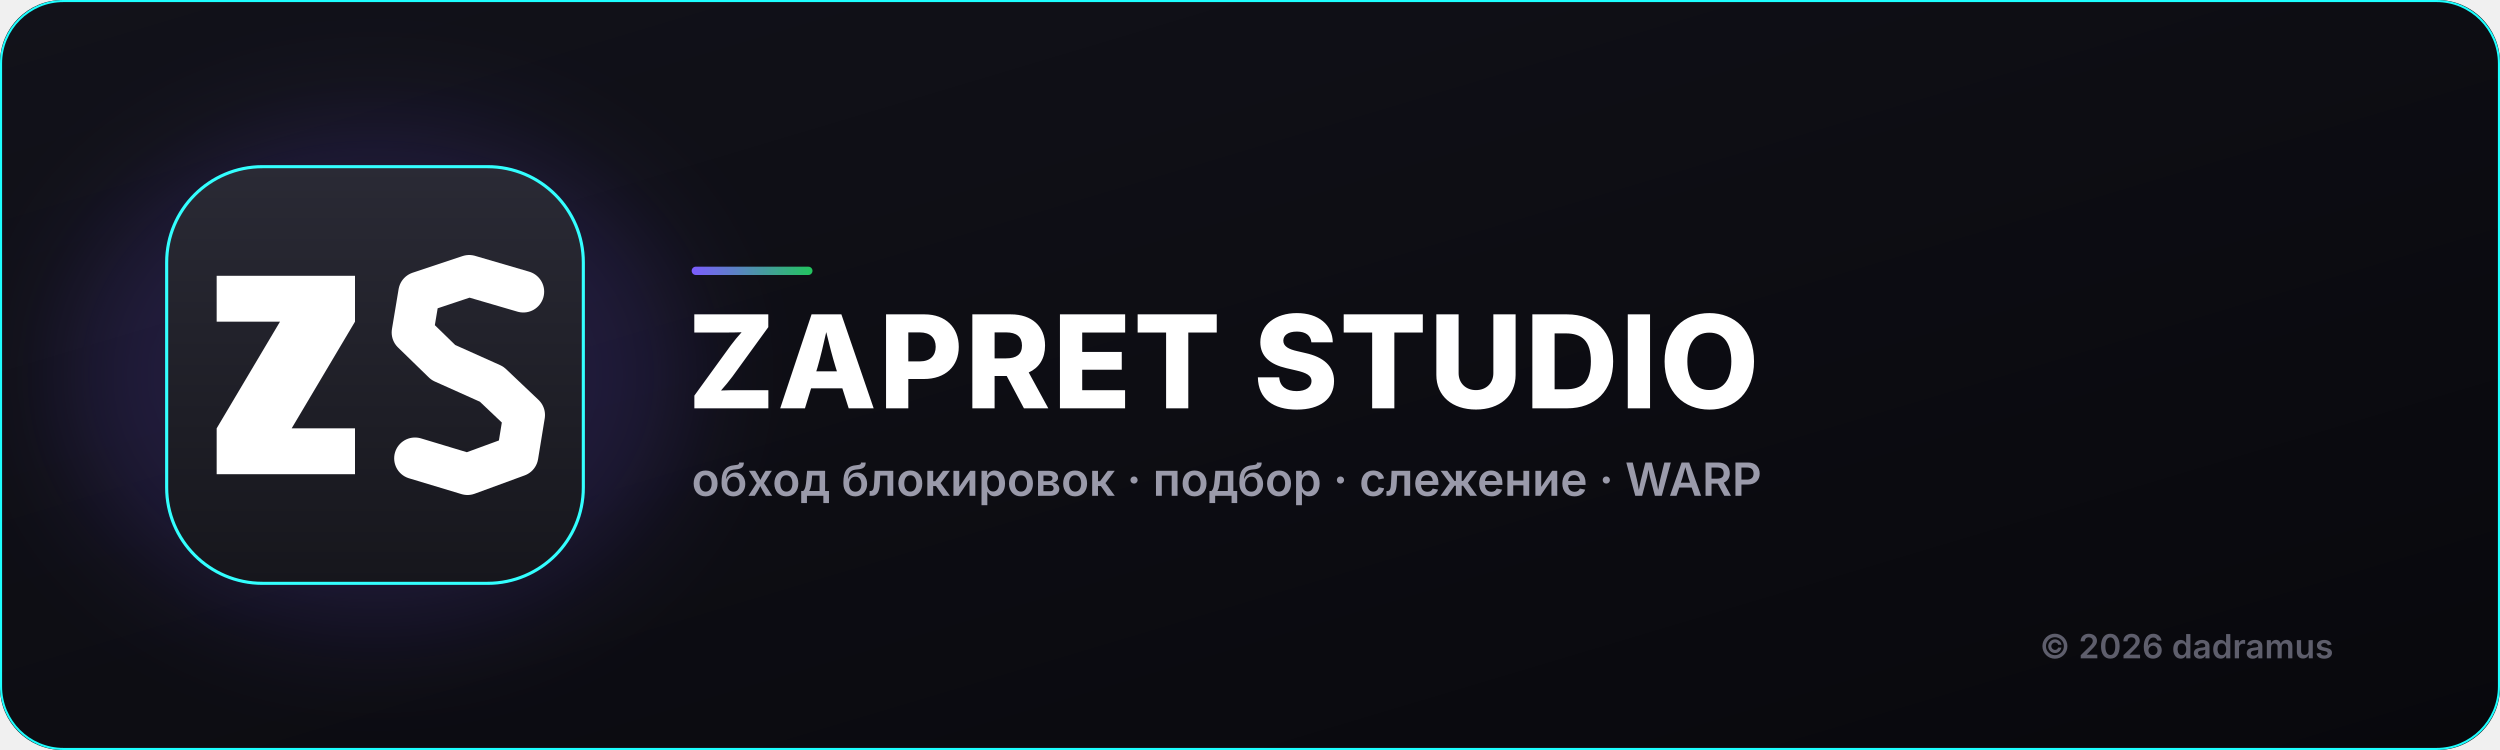
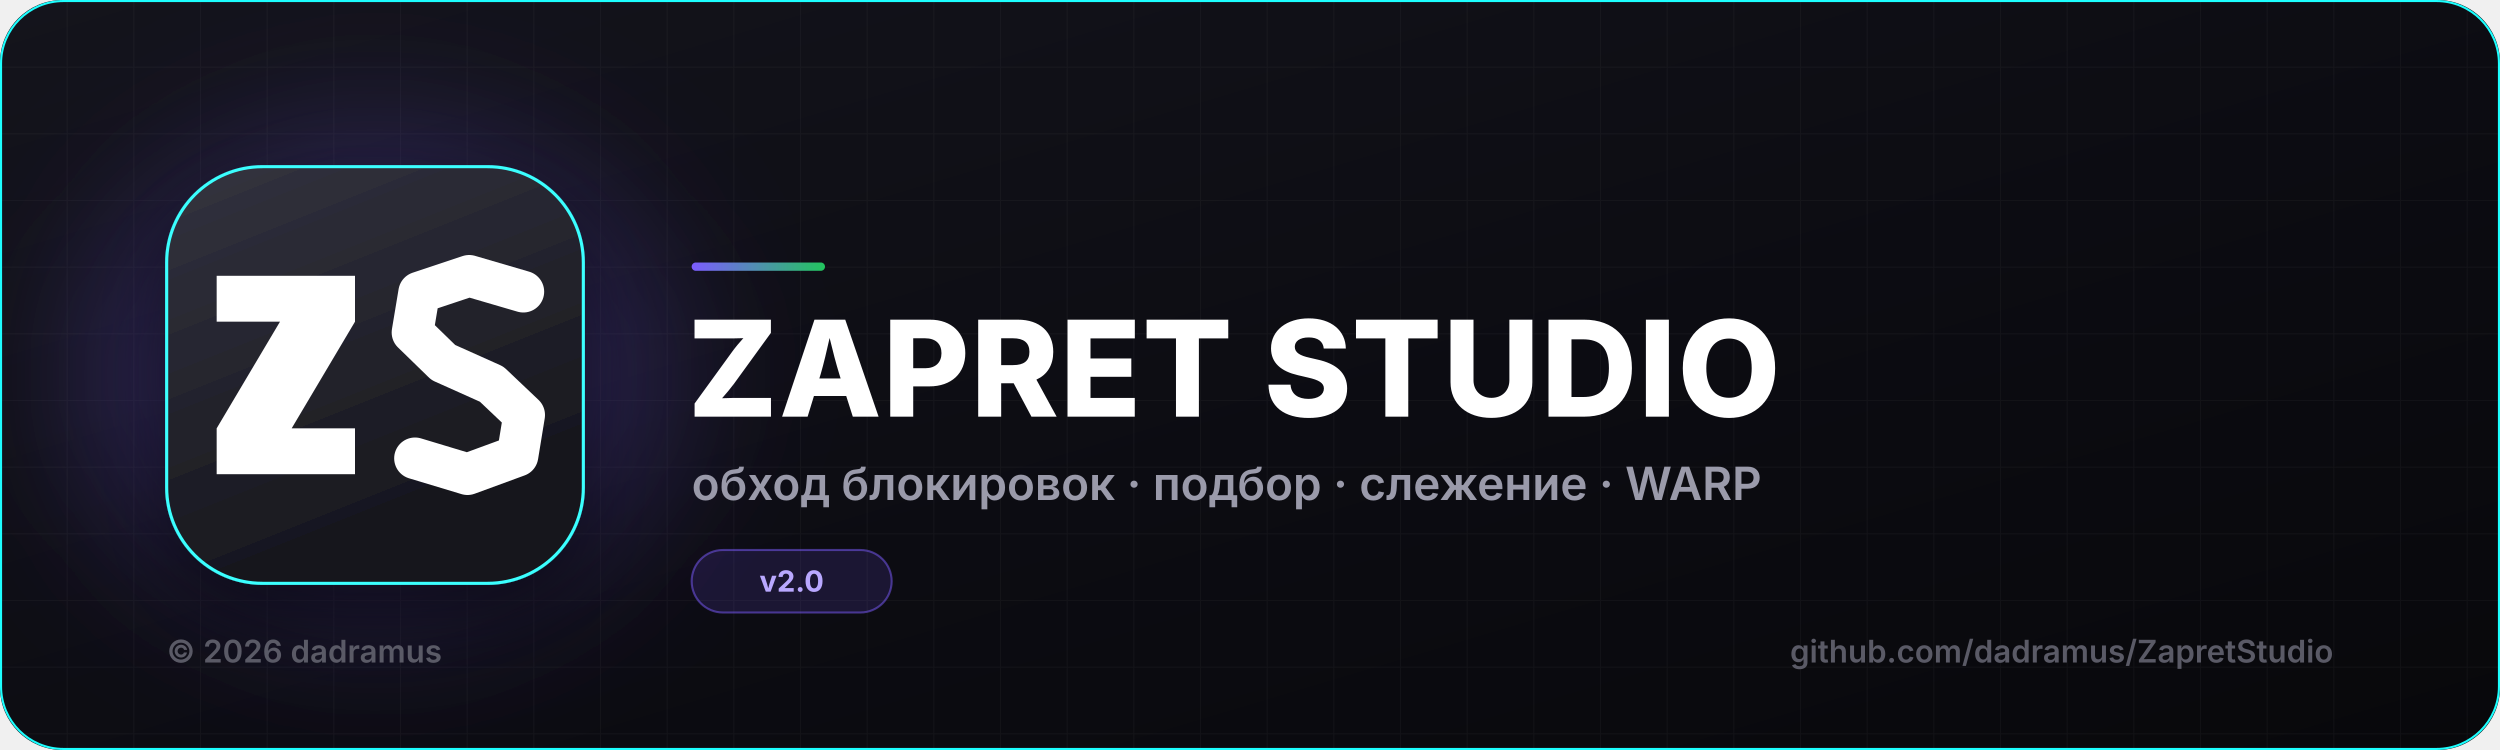
<svg xmlns="http://www.w3.org/2000/svg" width="1200" height="360" viewBox="0 0 1200 360" role="img" aria-label="Zapret Studio">
  <defs>
    <linearGradient id="bg" x1="0" y1="0" x2="1" y2="1">
-       <stop offset="0" stop-color="#12121A" />
-       <stop offset="1" stop-color="#08080C" />
+       <stop offset="0" stop-color="#14141C" />
+       <stop offset="0.55" stop-color="#0C0C12" />
+       <stop offset="1" stop-color="#08080B" />
    </linearGradient>
-     <linearGradient id="tile" x1="0" y1="0" x2="0" y2="1">
-       <stop offset="0" stop-color="#2A2A35" />
-       <stop offset="1" stop-color="#16161C" />
+     <linearGradient id="tile" x1="0" y1="0" x2="0.4" y2="1">
+       <stop offset="0" stop-color="#33333F" />
+       <stop offset="1" stop-color="#15151B" />
    </linearGradient>
    <linearGradient id="acc" x1="0" y1="0" x2="1" y2="0">
      <stop offset="0" stop-color="#7C5CFF" />
      <stop offset="1" stop-color="#22C55E" />
    </linearGradient>
-     <filter id="soft" x="-30%" y="-30%" width="160%" height="160%">
-       <feGaussianBlur stdDeviation="26" />
+     <radialGradient id="glow" cx="0.5" cy="0.5" r="0.5">
+       <stop offset="0" stop-color="#7C5CFF" stop-opacity="0.55" />
+       <stop offset="1" stop-color="#7C5CFF" stop-opacity="0" />
+     </radialGradient>
+     <pattern id="grid" width="32" height="32" patternUnits="userSpaceOnUse">
+       <path d="M32 0H0V32" fill="none" stroke="#FFFFFF" stroke-opacity="0.035" stroke-width="1" />
+     </pattern>
+     <filter id="blur" x="-40%" y="-40%" width="180%" height="180%">
+       <feGaussianBlur stdDeviation="30" />
+     </filter>
+     <filter id="shadow" x="-30%" y="-30%" width="160%" height="160%">
+       <feDropShadow dx="0" dy="14" stdDeviation="18" flood-color="#000000" flood-opacity="0.55" />
    </filter>
  </defs>
  <rect width="1200" height="360" rx="30" fill="url(#bg)" />
+   <rect width="1200" height="360" rx="30" fill="url(#grid)" />
  <rect x="0.5" y="0.5" width="1199" height="359" rx="30" fill="none" stroke="#1CFFFFFF" />
-   <ellipse cx="180" cy="180" rx="150" ry="120" fill="#7C5CFF" opacity="0.16" filter="url(#soft)" />
-   <rect x="80" y="80" width="200" height="200" rx="46" fill="url(#tile)" stroke="#33FFFFFF" stroke-width="1.5" />
+   <ellipse cx="180" cy="180" rx="180" ry="150" fill="url(#glow)" filter="url(#blur)" />
+   <rect x="80" y="80" width="200" height="200" rx="46" fill="url(#tile)" stroke="#3AFFFFFF" stroke-width="1.5" filter="url(#shadow)" />
+   <rect x="86" y="86" width="188" height="188" rx="41" fill="none" stroke="#0A000000" stroke-width="1" />
  <path d="M104,132.4 L170.4,132.4 L170.4,154.4 L140,205.6 L170.4,205.6 L170.4,227.6 L104,227.6 L104,205.6 L134.4,154.4 L104,154.4 Z" fill="#FFFFFF" />
  <path d="M251.2,140 L225.2,132.4 L201.2,140.4 L198,159.6 L212.8,174 L236,184.4 L251.6,199.2 L248.4,218.8 L224.4,227.6 L199.2,220" fill="none" stroke="#FFFFFF" stroke-width="20" stroke-linecap="round" stroke-linejoin="round" />
-   <rect x="332" y="128" width="58" height="4" rx="2" fill="url(#acc)" />
-   <text x="330" y="196" font-family="Segoe UI, Inter, Arial, sans-serif" font-size="62" font-weight="800" fill="#FFFFFF" letter-spacing="1">ZAPRET STUDIO</text>
-   <text x="332" y="238" font-family="Segoe UI, Inter, Arial, sans-serif" font-size="22" font-weight="600" fill="#9A9AAA">обход блокировок · подбор · слежение · WARP</text>
-   <text x="1120" y="316" text-anchor="end" font-family="Segoe UI, Inter, Arial, sans-serif" font-size="16" font-weight="600" fill="#5E5E6C">© 2026 dadramus</text>
+   <rect x="332" y="126" width="64" height="4" rx="2" fill="url(#acc)" />
+   <text x="330" y="200" font-family="Segoe UI, Inter, Arial, sans-serif" font-size="64" font-weight="800" fill="#FFFFFF" letter-spacing="0.5">ZAPRET STUDIO</text>
+   <text x="332" y="240" font-family="Segoe UI, Inter, Arial, sans-serif" font-size="22" font-weight="600" fill="#9A9AAA">обход блокировок · подбор · слежение · WARP</text>
+   <rect x="332" y="264" width="96" height="30" rx="15" fill="#7C5CFF" fill-opacity="0.14" stroke="#7C5CFF" stroke-opacity="0.5" />
+   <text x="380" y="284" text-anchor="middle" font-family="Segoe UI, Inter, Arial, sans-serif" font-size="14" font-weight="700" fill="#B9A8FF">v2.0</text>
+   <text x="1120" y="318" text-anchor="end" font-family="Segoe UI, Inter, Arial, sans-serif" font-size="15" font-weight="600" fill="#5A5A66">github.com/dadramus/ZapretStudio</text>
+   <text x="80" y="318" font-family="Segoe UI, Inter, Arial, sans-serif" font-size="15" font-weight="600" fill="#5A5A66">© 2026 dadramus</text>
</svg>
